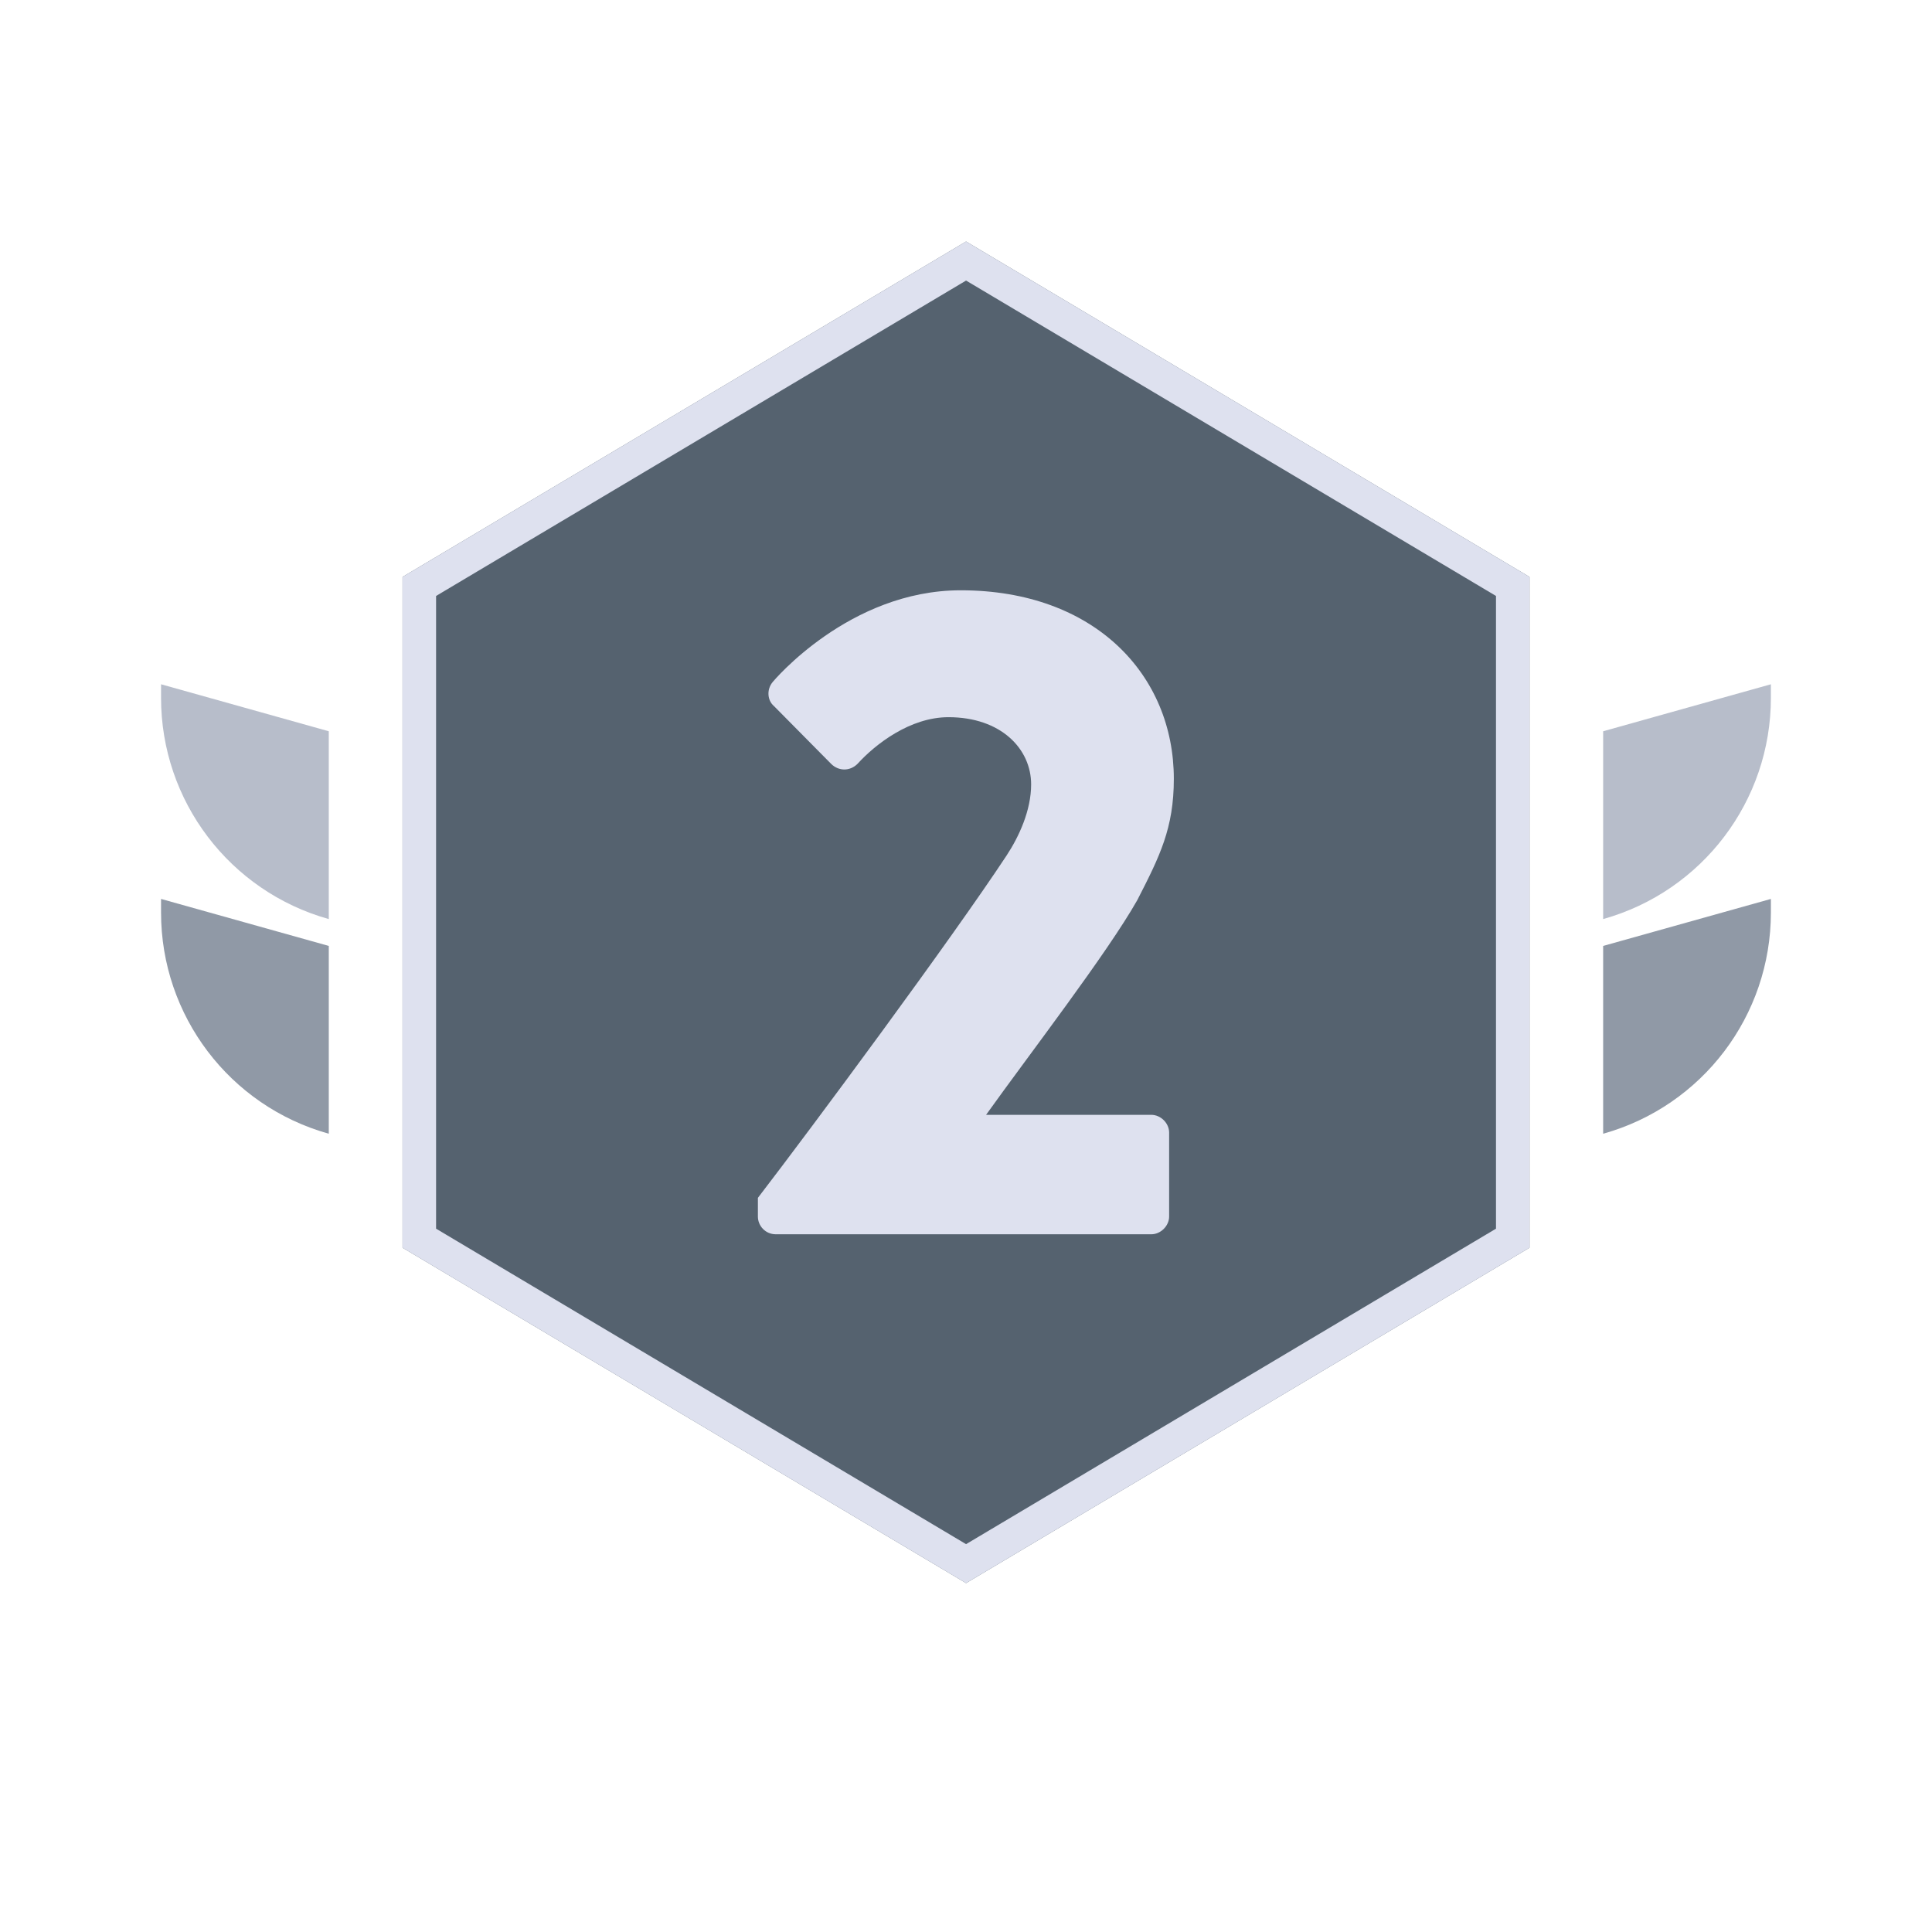
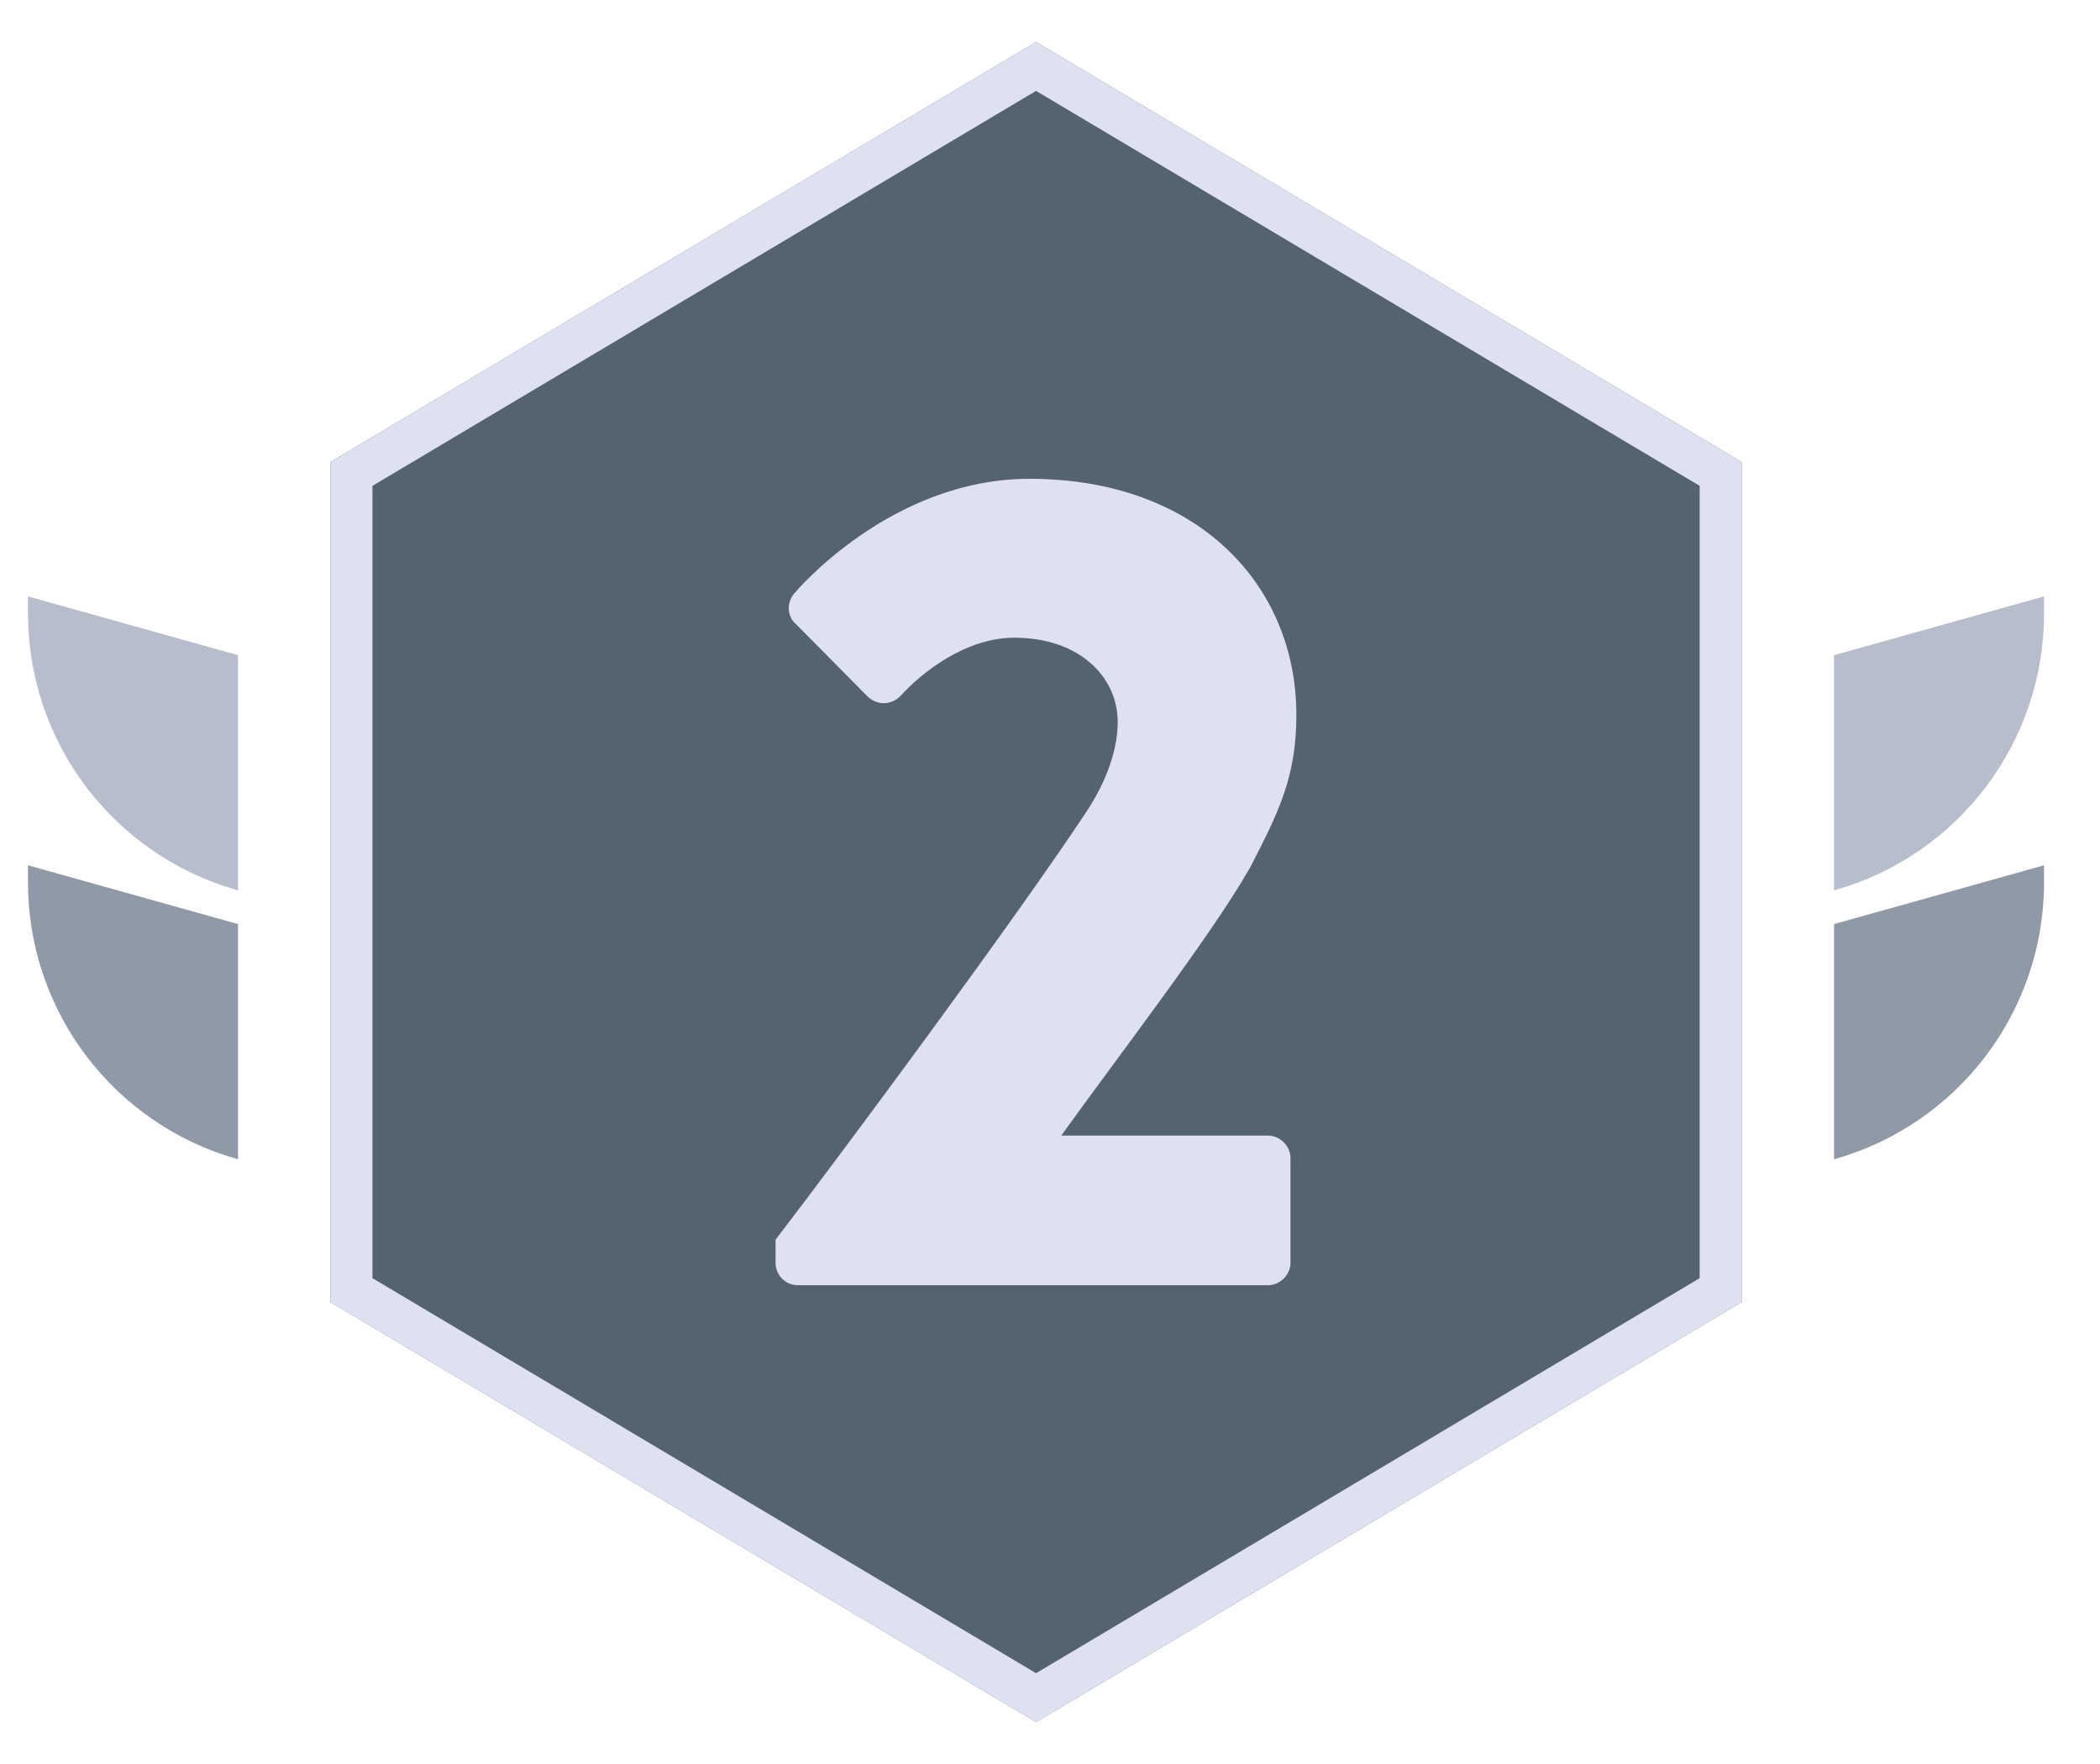
- <svg xmlns="http://www.w3.org/2000/svg" width="28" height="28" viewBox="0 0 28 28" fill="none">
-   <path fill-rule="evenodd" clip-rule="evenodd" d="M22.167 8.361L14.001 3.5L5.834 8.361V18.083L14.001 22.944L22.167 18.083V8.361Z" fill="#55626F" />
-   <path fill-rule="evenodd" clip-rule="evenodd" d="M14.001 3.5L5.834 8.361V18.083L14.001 22.944L22.167 18.083V8.361L14.001 3.5ZM21.681 8.637L14.001 4.066L6.32 8.637V17.807L14.001 22.379L21.681 17.807V8.637Z" fill="#DEE1EF" />
-   <path d="M10.984 17.631C10.984 17.766 11.093 17.888 11.243 17.888H16.686C16.822 17.888 16.944 17.766 16.944 17.631V16.414C16.944 16.278 16.822 16.157 16.686 16.157H14.291C14.93 15.264 16.046 13.816 16.482 13.046C16.808 12.41 17.012 12.004 17.012 11.287C17.012 9.786 15.869 8.555 13.923 8.555C12.304 8.555 11.202 9.88 11.202 9.88C11.107 9.989 11.12 10.151 11.216 10.232L12.046 11.071C12.155 11.179 12.318 11.179 12.427 11.071C12.685 10.787 13.189 10.394 13.746 10.394C14.508 10.394 14.944 10.854 14.944 11.368C14.944 11.747 14.767 12.126 14.59 12.396C13.787 13.614 11.774 16.332 10.984 17.36V17.631Z" fill="#DEE1EF" />
-   <path d="M25.665 9.917L23.234 10.598V13.32C24.672 12.917 25.665 11.607 25.665 10.115V9.917Z" fill="#B7BDCA" />
-   <path d="M25.665 13.028L23.234 13.709V16.431C24.672 16.029 25.665 14.719 25.665 13.226V13.028Z" fill="#9099A6" />
-   <path d="M2.334 9.917L4.765 10.598V13.32C3.327 12.917 2.334 11.607 2.334 10.115V9.917Z" fill="#B7BDCA" />
-   <path d="M2.334 13.028L4.765 13.709V16.431C3.327 16.029 2.334 14.719 2.334 13.226V13.028Z" fill="#9099A6" />
+ <svg xmlns="http://www.w3.org/2000/svg" width="25" height="21" viewBox="0 0 25 21" fill="none">
+   <path fill-rule="evenodd" clip-rule="evenodd" d="M20.734 5.5L12.334 0.5L3.934 5.5V15.501L12.334 20.501L20.734 15.501V5.5Z" fill="#55626F" />
+   <path fill-rule="evenodd" clip-rule="evenodd" d="M12.334 0.5L3.934 5.5V15.501L12.334 20.501L20.734 15.501V5.5L12.334 0.5ZM20.234 5.784L12.334 1.082L4.434 5.784V15.216L12.334 19.919L20.234 15.216V5.784Z" fill="#DEE1EF" />
+   <path d="M9.233 15.036C9.233 15.175 9.345 15.3 9.499 15.3H15.097C15.238 15.3 15.363 15.175 15.363 15.036V13.784C15.363 13.644 15.238 13.519 15.097 13.519H12.634C13.292 12.601 14.44 11.112 14.887 10.319C15.223 9.665 15.433 9.248 15.433 8.51C15.433 6.966 14.258 5.7 12.256 5.7C10.591 5.7 9.457 7.063 9.457 7.063C9.359 7.175 9.373 7.342 9.471 7.425L10.325 8.288C10.437 8.399 10.605 8.399 10.717 8.288C10.983 7.996 11.501 7.592 12.074 7.592C12.858 7.592 13.306 8.065 13.306 8.594C13.306 8.983 13.124 9.373 12.942 9.651C12.116 10.903 10.045 13.7 9.233 14.758V15.036Z" fill="#DEE1EF" />
+   <path d="M24.334 7.1L21.834 7.8V10.6C23.312 10.186 24.334 8.839 24.334 7.304V7.1Z" fill="#B7BDCA" />
+   <path d="M24.334 10.301L21.834 11.001V13.801C23.312 13.387 24.334 12.04 24.334 10.505V10.301Z" fill="#9099A6" />
+   <path d="M0.333 7.1L2.834 7.8V10.6C1.355 10.186 0.333 8.839 0.333 7.304V7.1Z" fill="#B7BDCA" />
+   <path d="M0.333 10.301L2.834 11.001V13.801C1.355 13.387 0.333 12.04 0.333 10.505V10.301Z" fill="#9099A6" />
</svg>
